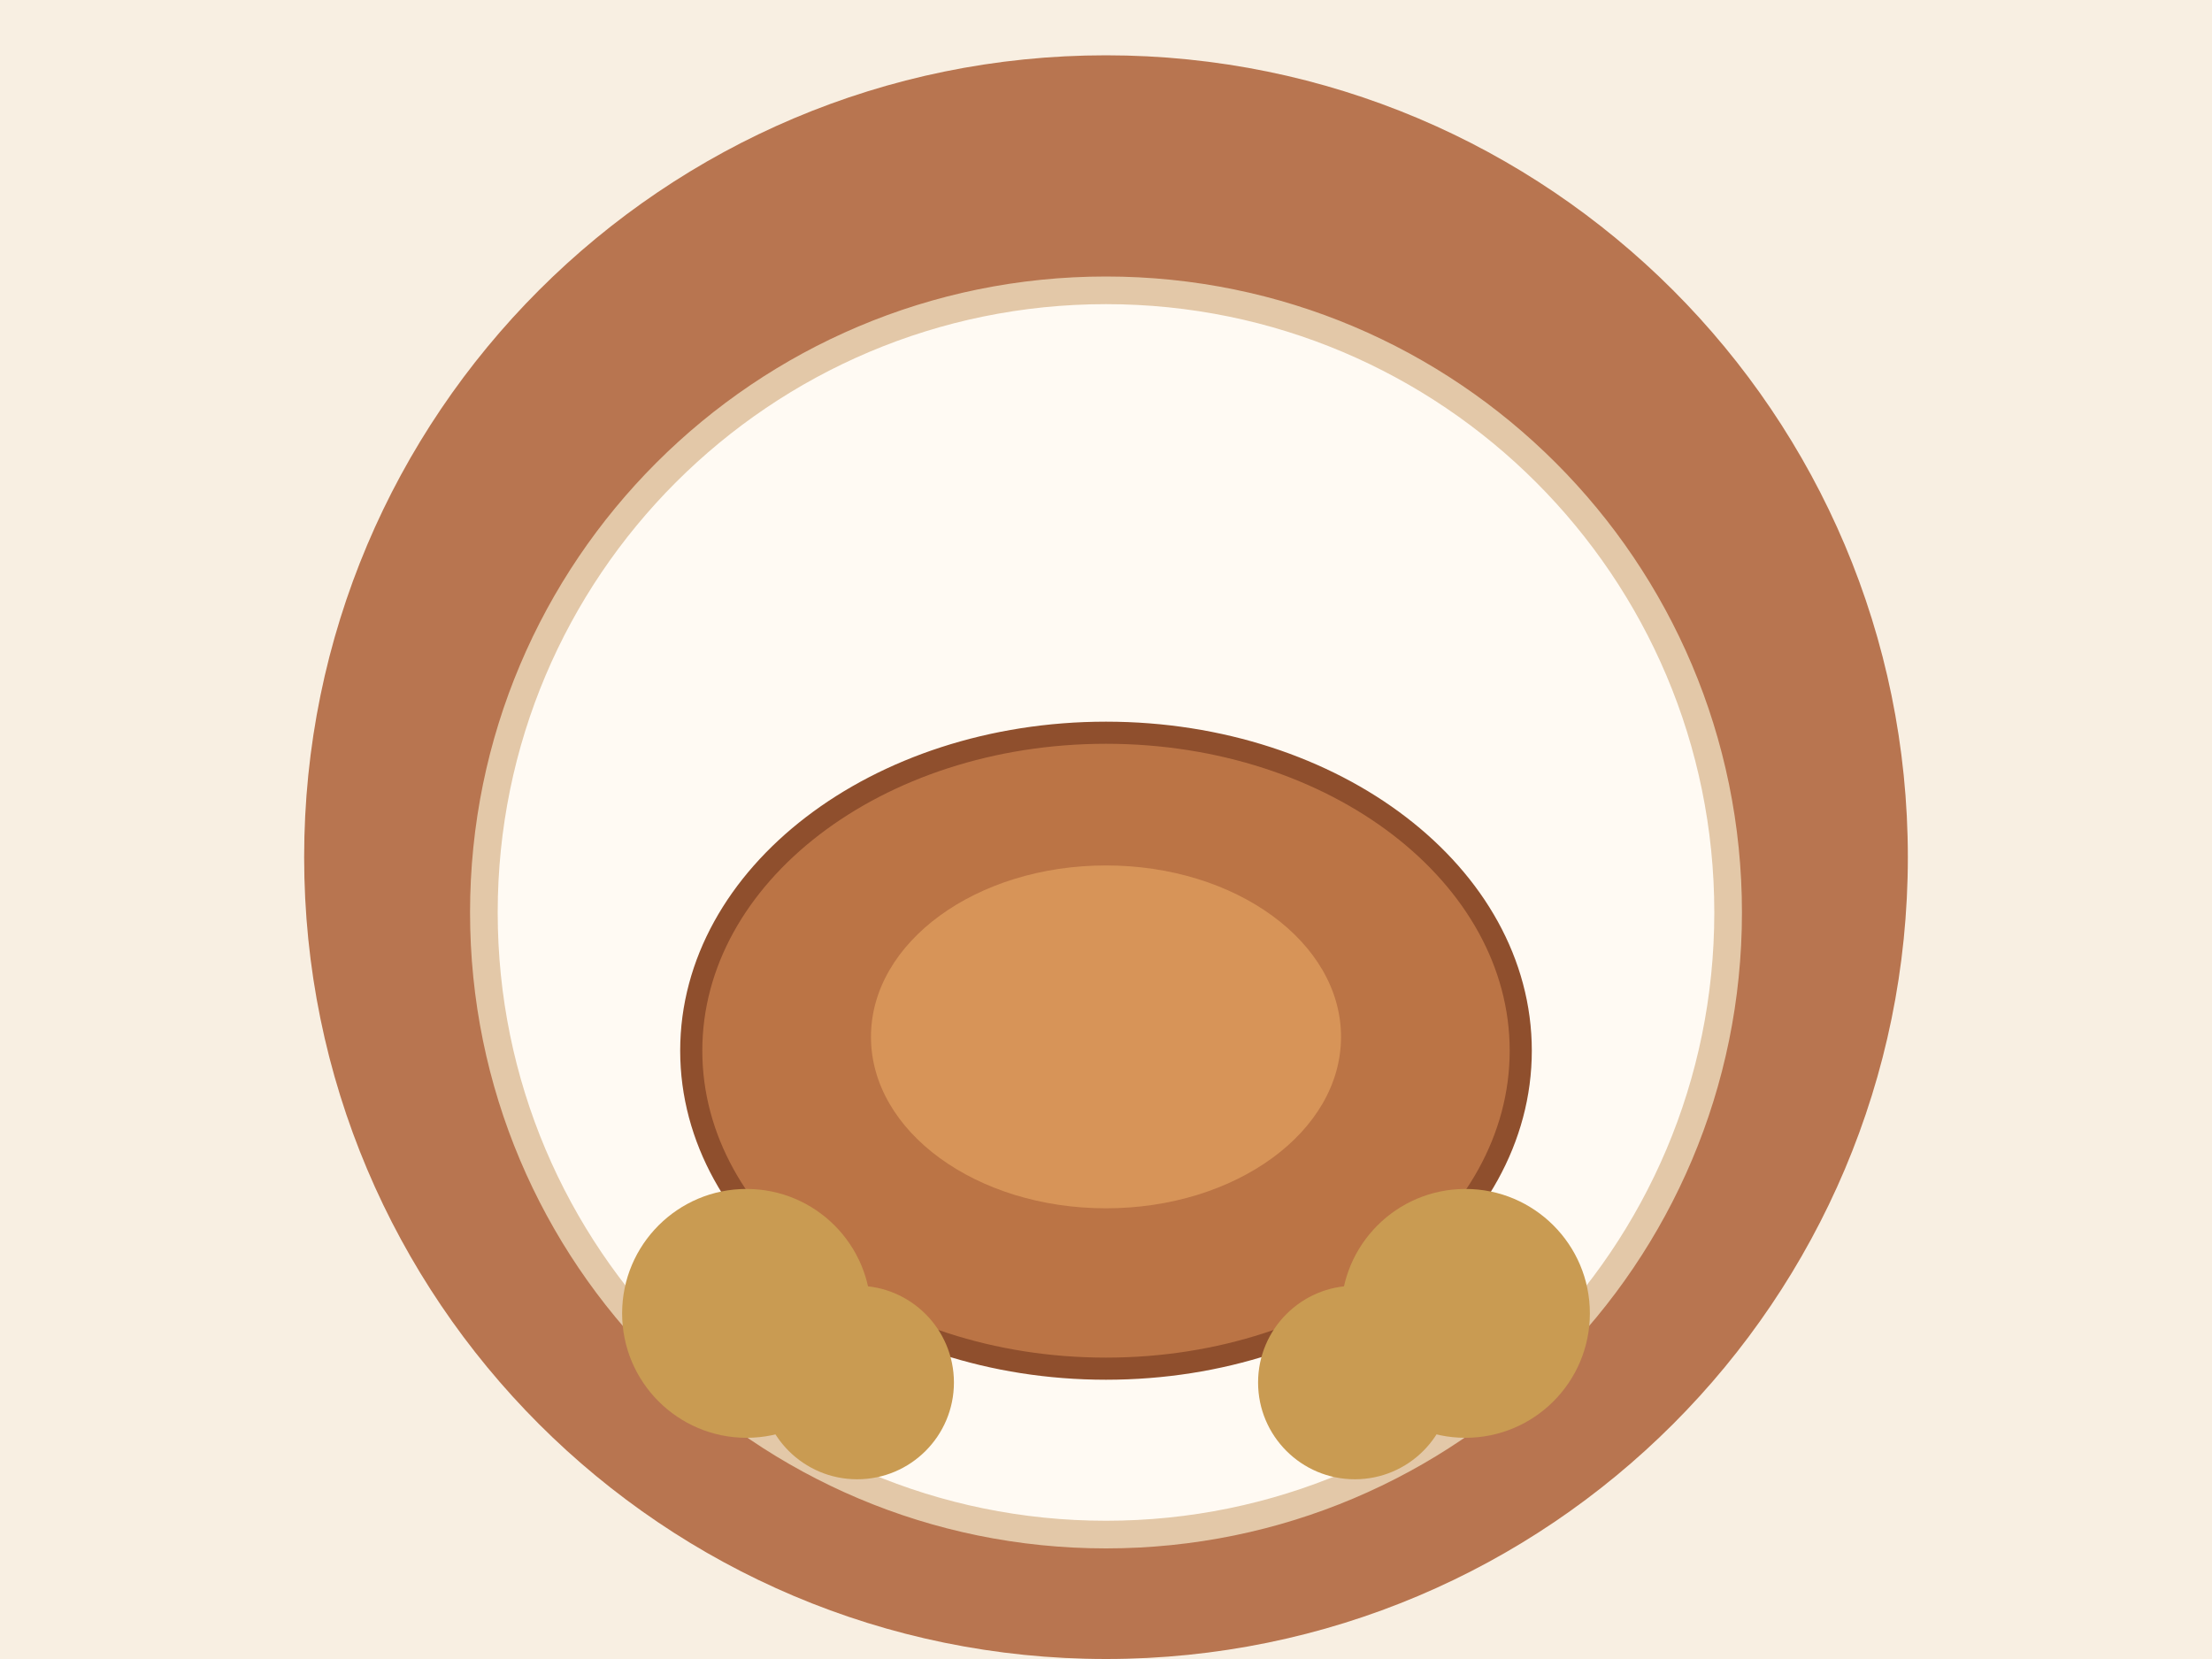
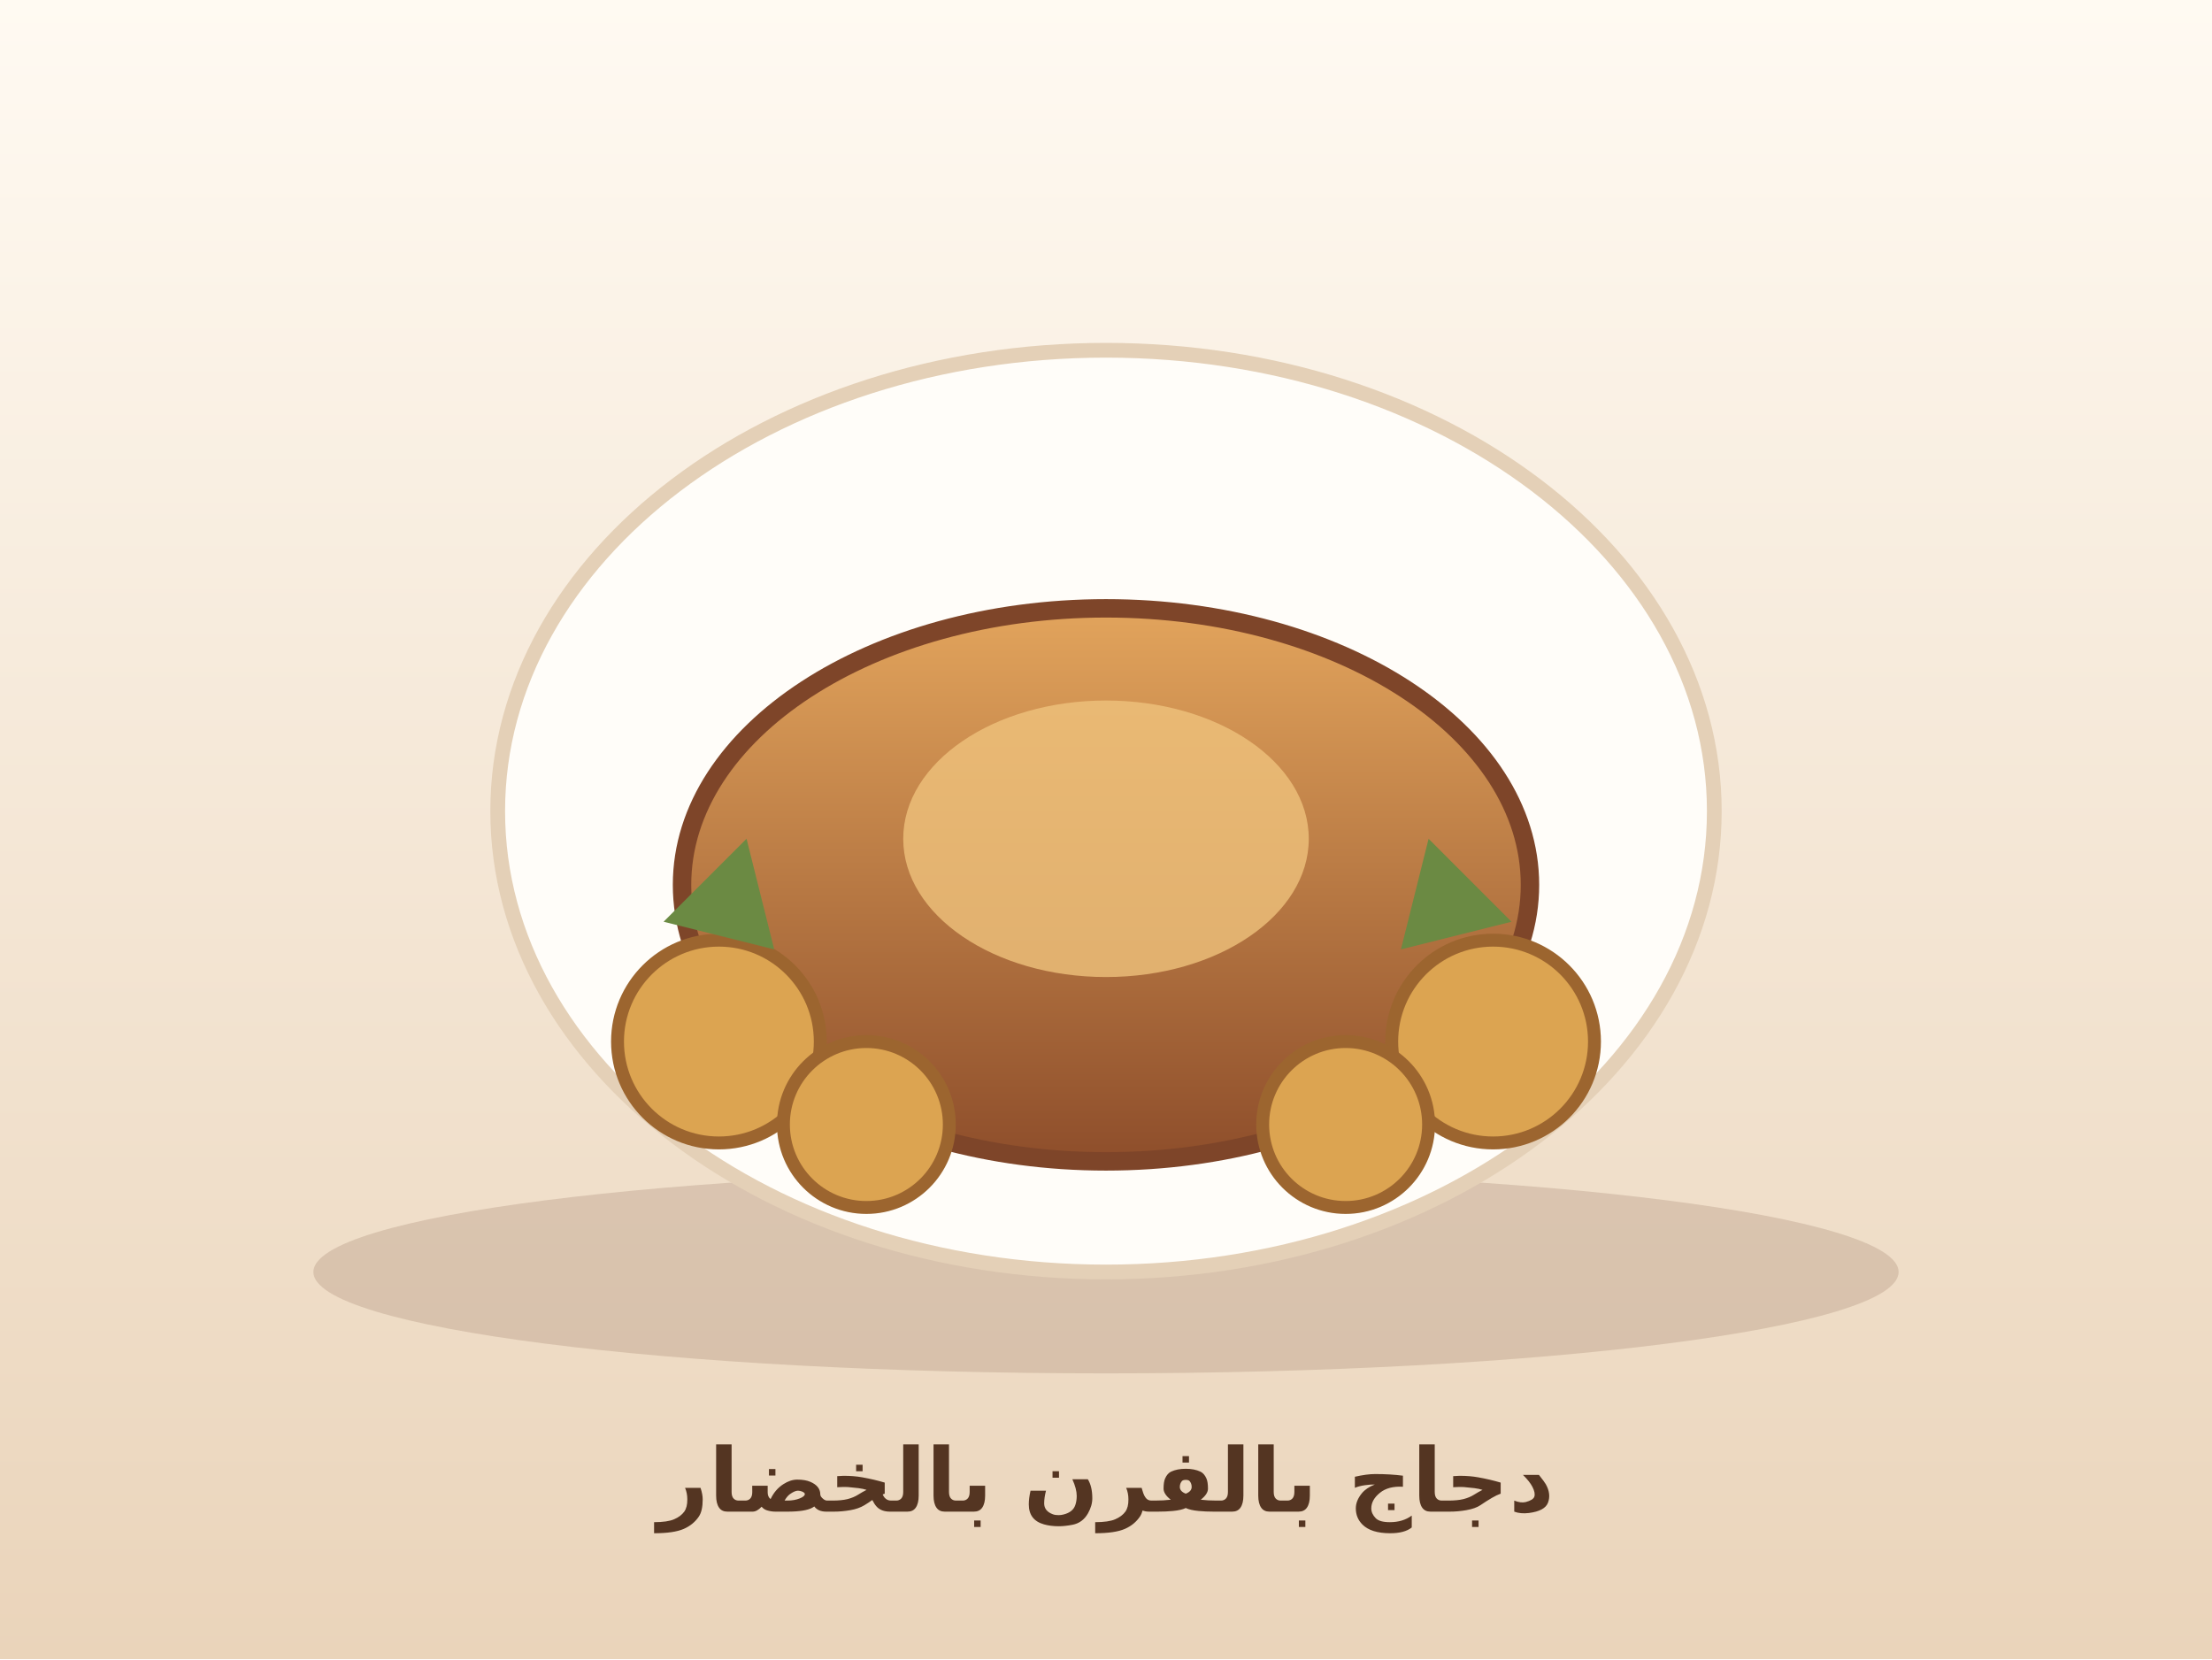
- <svg xmlns="http://www.w3.org/2000/svg" width="800" height="600">
-   <rect width="800" height="600" fill="#f8efe2" />
-   <circle cx="400" cy="310" r="290" fill="#b87550" />
-   <circle cx="400" cy="330" r="225" fill="#fffaf3" stroke="#e3c8a8" stroke-width="10" />
-   <ellipse cx="400" cy="380" rx="150" ry="115" fill="#bb7445" stroke="#8f4f2d" stroke-width="8" />
-   <ellipse cx="400" cy="375" rx="85" ry="62" fill="#d79458" />
-   <g fill="#c99b52">
-     <circle cx="270" cy="475" r="45" />
-     <circle cx="530" cy="475" r="45" />
-     <circle cx="310" cy="500" r="35" />
-     <circle cx="490" cy="500" r="35" />
+ <svg xmlns="http://www.w3.org/2000/svg" viewBox="0 0 1200 900">
+   <defs>
+     <linearGradient id="b" x2="0" y2="1">
+       <stop stop-color="#fffaf2" />
+       <stop offset="1" stop-color="#ead4ba" />
+     </linearGradient>
+     <linearGradient id="c" x2="0" y2="1">
+       <stop stop-color="#e2a45c" />
+       <stop offset="1" stop-color="#8e4e2b" />
+     </linearGradient>
+   </defs>
+   <rect width="1200" height="900" fill="url(#b)" />
+   <ellipse cx="600" cy="690" rx="430" ry="55" fill="#6b432d" opacity=".17" />
+   <ellipse cx="600" cy="440" rx="330" ry="250" fill="#fffdf9" stroke="#e4d0b7" stroke-width="8" />
+   <ellipse cx="600" cy="480" rx="230" ry="150" fill="url(#c)" stroke="#7e4529" stroke-width="10" />
+   <ellipse cx="600" cy="455" rx="110" ry="75" fill="#efc27c" opacity=".8" />
+   <g fill="#dca451" stroke="#9c652f" stroke-width="7">
+     <circle cx="390" cy="565" r="55" />
+     <circle cx="810" cy="565" r="55" />
+     <circle cx="470" cy="610" r="45" />
+     <circle cx="730" cy="610" r="45" />
  </g>
+   <g fill="#6b8a43">
+     <path d="M360 500l45-45 15 60z" />
+     <path d="M820 500l-45-45-15 60z" />
+   </g>
+   <text x="600" y="820" text-anchor="middle" font-family="Arial,sans-serif" font-size="48" font-weight="700" fill="#543522">دجاج بالفرن بالخضار</text>
</svg>
